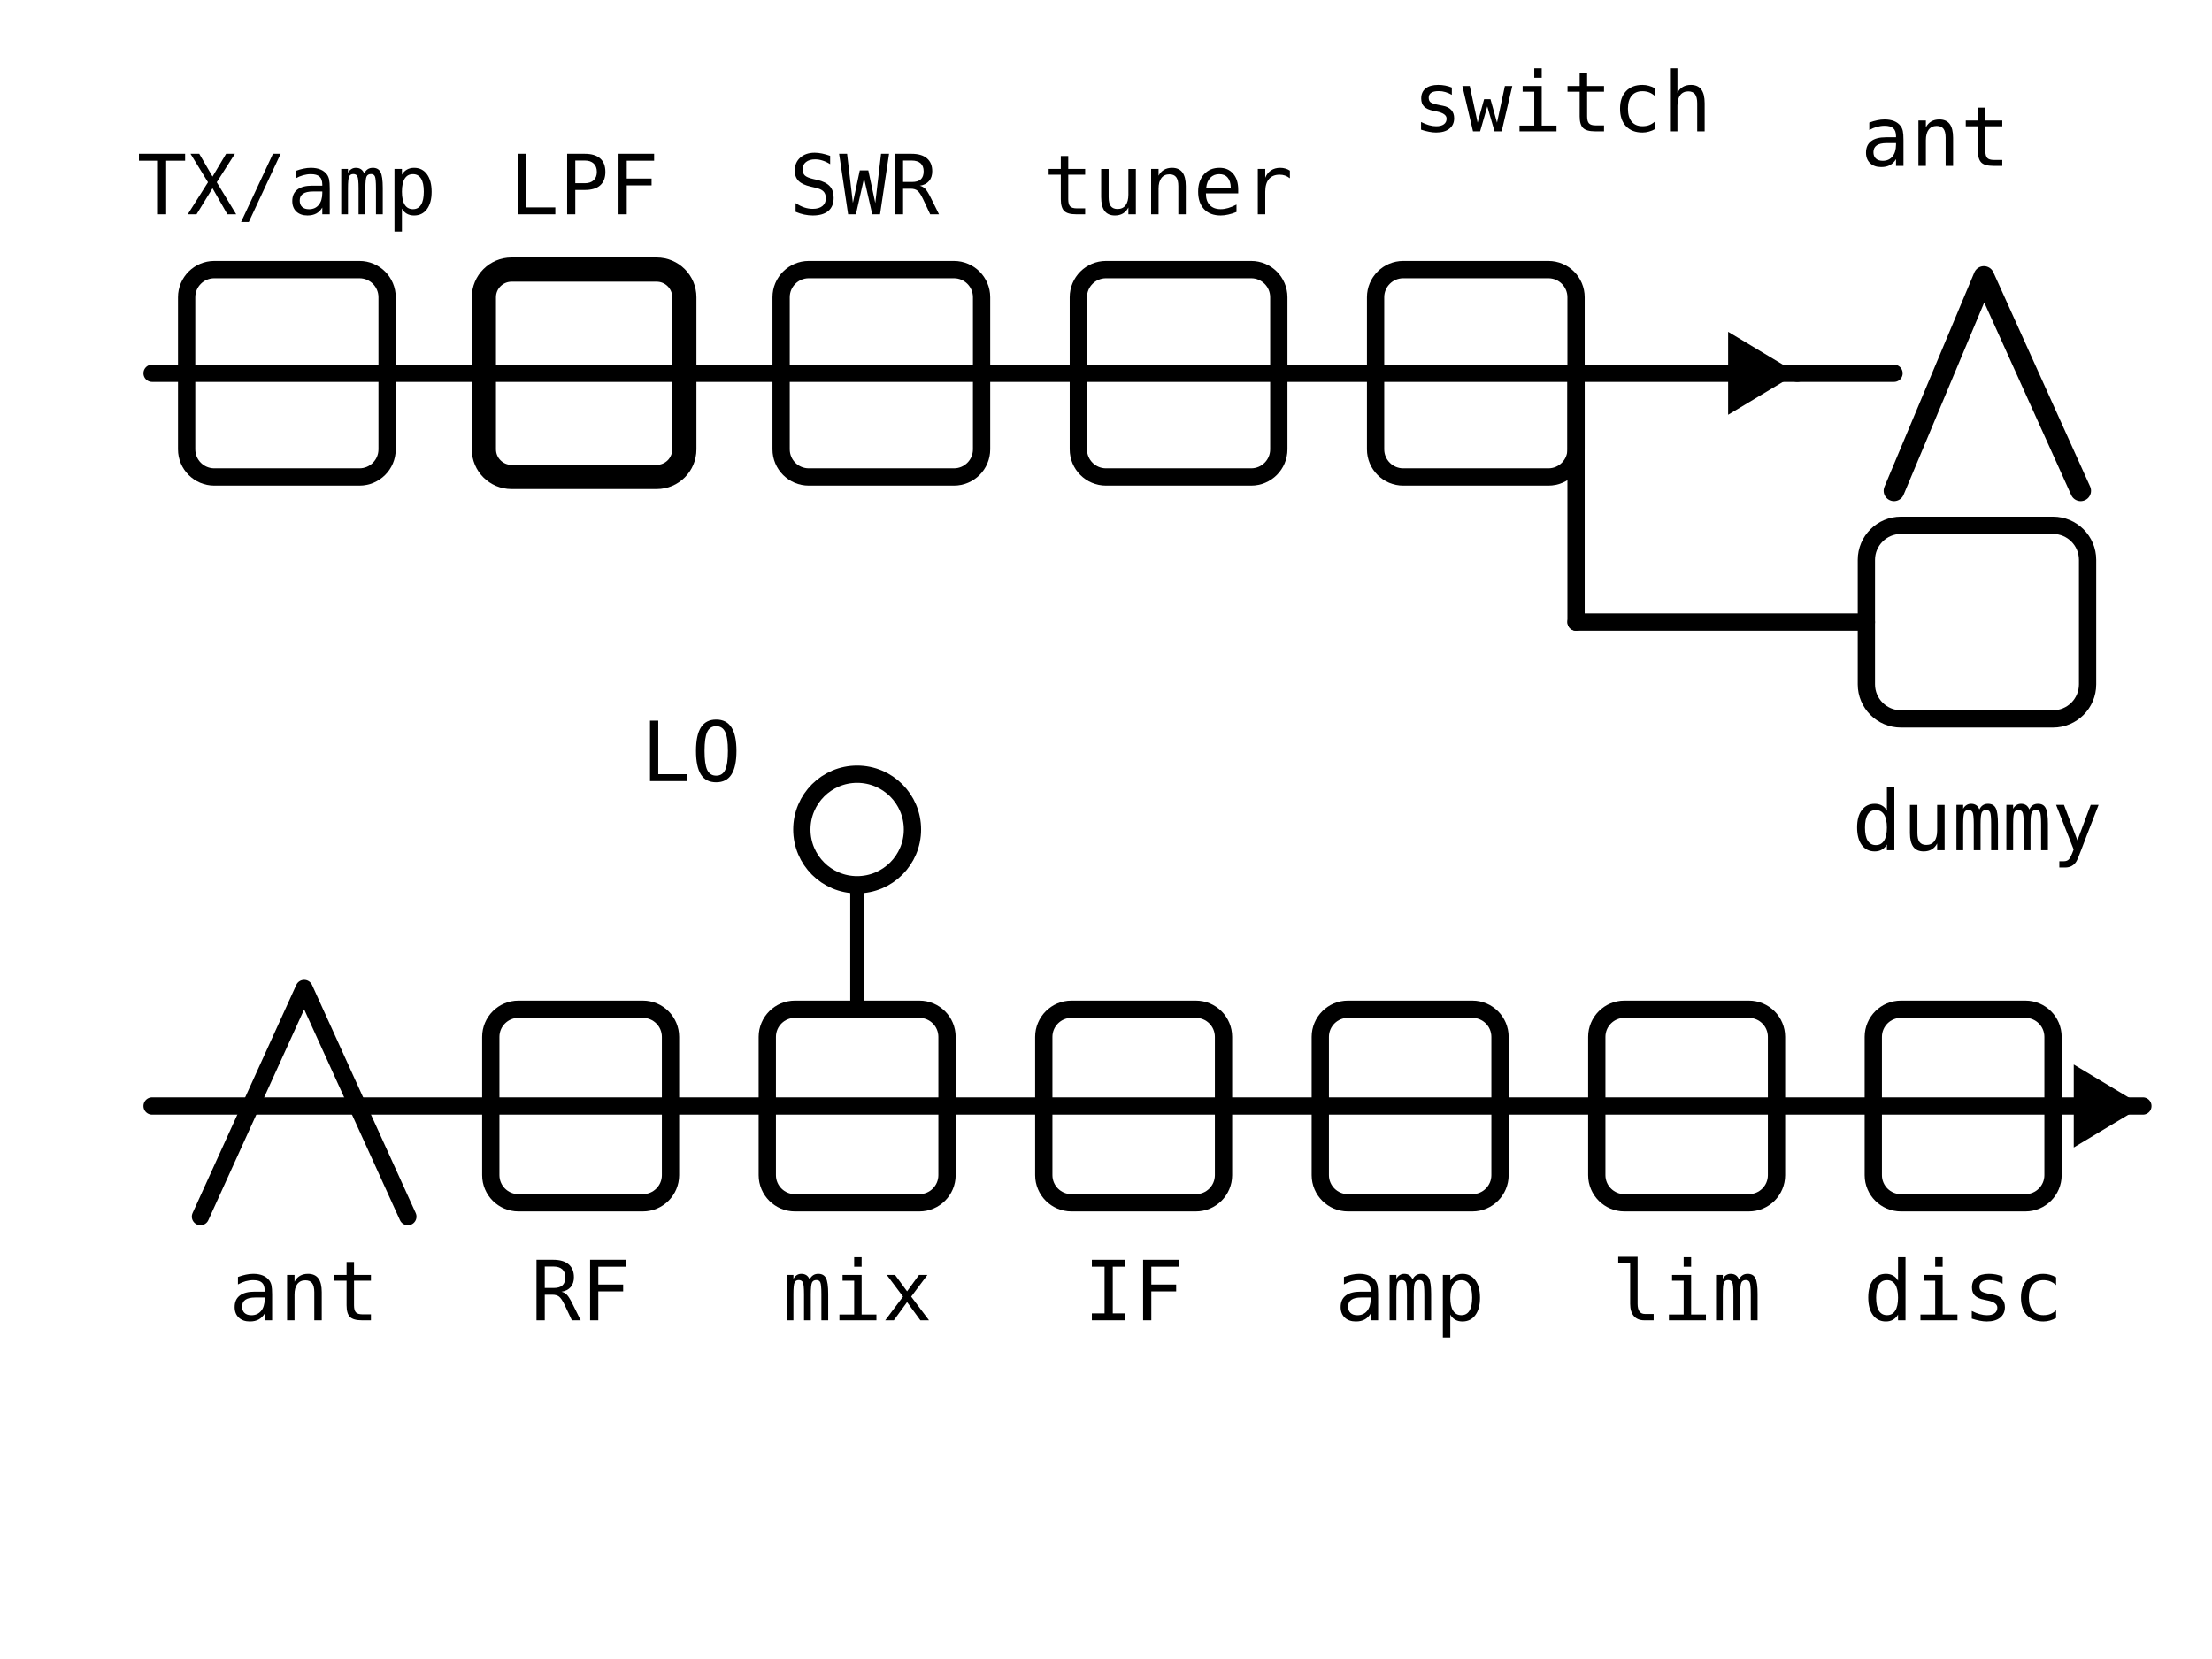
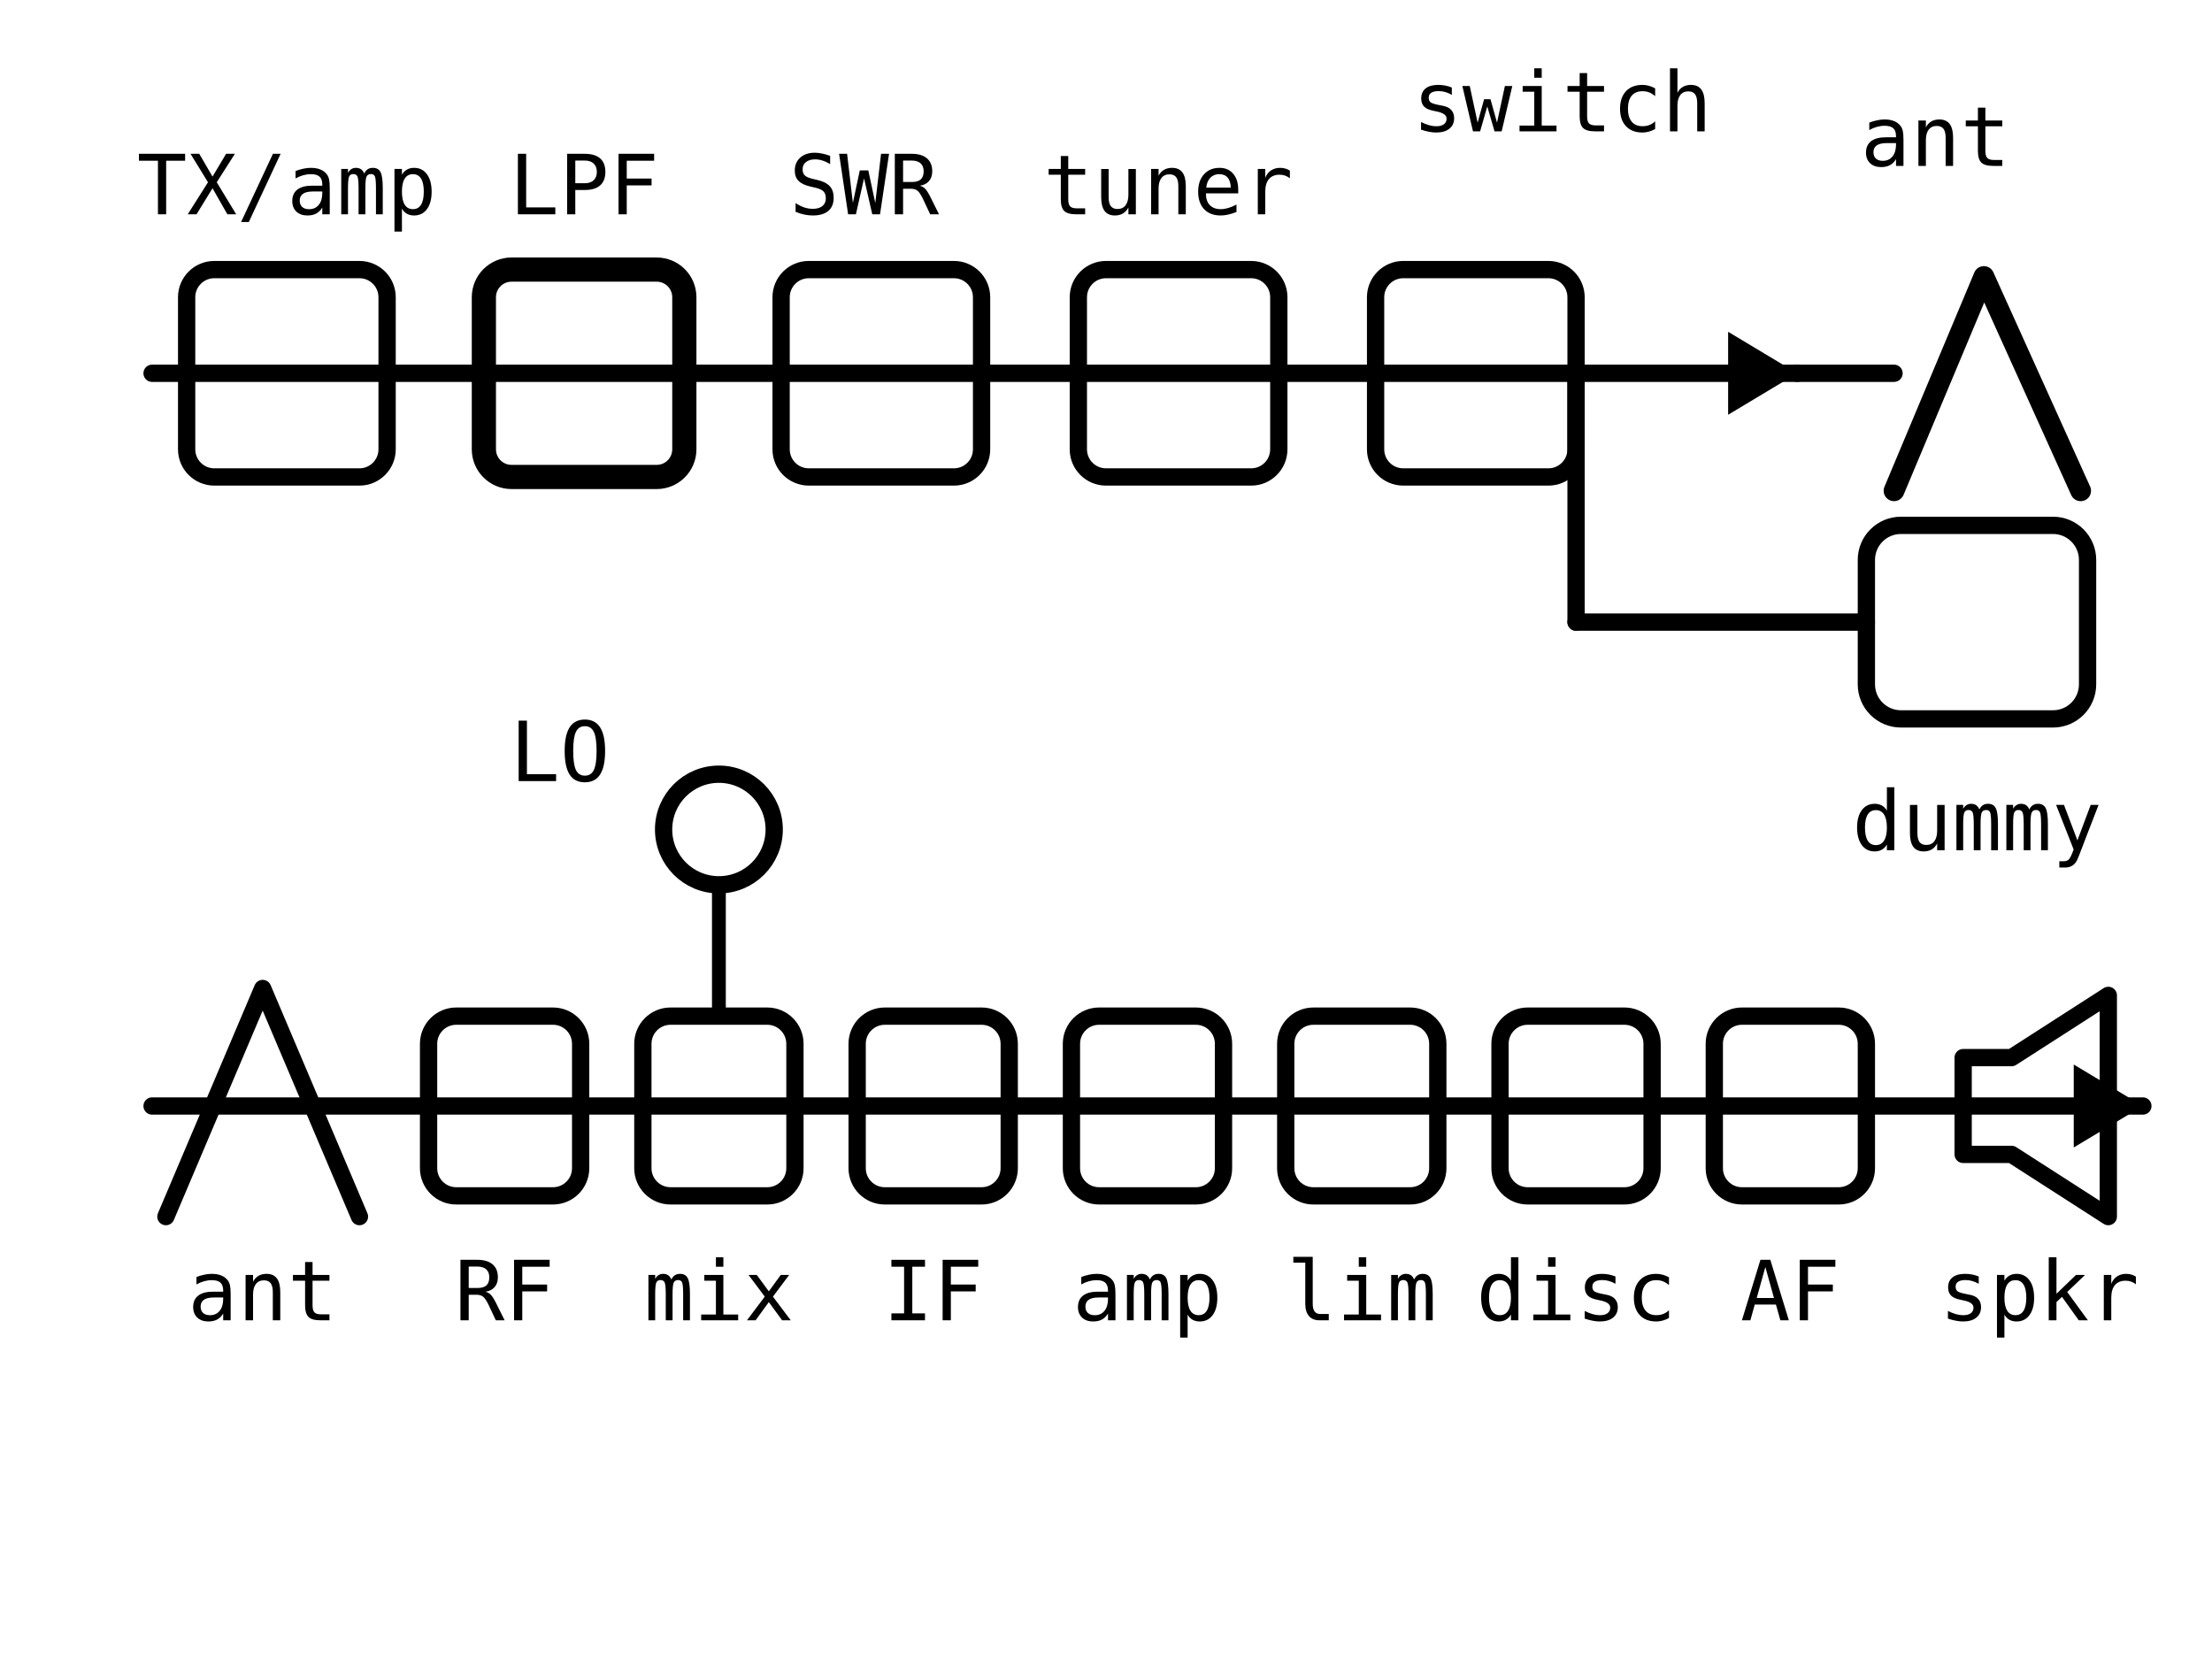
<svg xmlns="http://www.w3.org/2000/svg" id="station-filtering-radio-blocks" viewBox="0 0 640 480" role="img">
  <g fill="none" stroke="currentColor" stroke-linecap="round" stroke-linejoin="round">
    <line x1="44" y1="108" x2="520" y2="108" stroke-width="5" />
    <polygon points="520,108 500,96 500,120" fill="currentColor" stroke="none" />
    <rect x="54" y="78" width="58" height="60" rx="8" ry="8" stroke-width="5" />
    <rect x="140" y="78" width="58" height="60" rx="8" ry="8" stroke-width="7" />
    <rect x="226" y="78" width="58" height="60" rx="8" ry="8" stroke-width="5" />
    <rect x="312" y="78" width="58" height="60" rx="8" ry="8" stroke-width="5" />
    <rect x="398" y="78" width="58" height="60" rx="8" ry="8" stroke-width="5" />
    <path d="M548 142 L574 80 L602 142" stroke-width="6" />
    <line x1="520" y1="108" x2="548" y2="108" stroke-width="5" />
    <line x1="456" y1="108" x2="456" y2="180" stroke-width="5" />
    <line x1="456" y1="180" x2="540" y2="180" stroke-width="5" />
    <rect x="540" y="152" width="64" height="56" rx="10" ry="10" stroke-width="5" />
    <line x1="44" y1="320" x2="620" y2="320" stroke-width="5" />
    <polygon points="620,320 600,308 600,332" fill="currentColor" stroke="none" />
-     <path d="M58 352 L88 286 L118 352" stroke-width="5" />
-     <rect x="142" y="292" width="52" height="56" rx="8" ry="8" stroke-width="5" />
-     <rect x="222" y="292" width="52" height="56" rx="8" ry="8" stroke-width="5" />
-     <rect x="302" y="292" width="52" height="56" rx="8" ry="8" stroke-width="5" />
-     <rect x="382" y="292" width="52" height="56" rx="8" ry="8" stroke-width="5" />
-     <rect x="462" y="292" width="52" height="56" rx="8" ry="8" stroke-width="5" />
-     <rect x="542" y="292" width="52" height="56" rx="8" ry="8" stroke-width="5" />
-     <circle cx="248" cy="240" r="16" stroke-width="5" />
-     <line x1="248" y1="256" x2="248" y2="292" stroke-width="4" />
+     <path d="M48 352 L76 286 L104 352" stroke-width="5" />
+     <rect x="124" y="294" width="44" height="52" rx="8" ry="8" stroke-width="5" />
+     <rect x="186" y="294" width="44" height="52" rx="8" ry="8" stroke-width="5" />
+     <rect x="248" y="294" width="44" height="52" rx="8" ry="8" stroke-width="5" />
+     <rect x="310" y="294" width="44" height="52" rx="8" ry="8" stroke-width="5" />
+     <rect x="372" y="294" width="44" height="52" rx="8" ry="8" stroke-width="5" />
+     <rect x="434" y="294" width="44" height="52" rx="8" ry="8" stroke-width="5" />
+     <rect x="496" y="294" width="44" height="52" rx="8" ry="8" stroke-width="5" />
+     <path d="M568 306 L582 306 L610 288 L610 352 L582 334 L568 334 Z" stroke-width="5" />
+     <circle cx="208" cy="240" r="16" stroke-width="5" />
+     <line x1="208" y1="256" x2="208" y2="294" stroke-width="4" />
  </g>
  <g fill="currentColor" font-family="ui-monospace, SFMono-Regular, Menlo, Consolas, monospace" text-anchor="middle">
    <text x="83" y="62" font-size="24">TX/amp</text>
    <text x="169" y="62" font-size="24">LPF</text>
    <text x="250" y="62" font-size="24">SWR</text>
    <text x="338" y="62" font-size="24">tuner</text>
    <text x="452" y="38" font-size="24">switch</text>
    <text x="560" y="48" font-size="24">ant</text>
    <text x="572" y="246" font-size="24">dummy</text>
-     <text x="88" y="382" font-size="24">ant</text>
-     <text x="168" y="382" font-size="24">RF</text>
-     <text x="248" y="382" font-size="24">mix</text>
-     <text x="200" y="226" font-size="24">LO</text>
-     <text x="328" y="382" font-size="24">IF</text>
-     <text x="408" y="382" font-size="24">amp</text>
-     <text x="488" y="382" font-size="24">lim</text>
-     <text x="568" y="382" font-size="24">disc</text>
+     <text x="76" y="382" font-size="24">ant</text>
+     <text x="146" y="382" font-size="24">RF</text>
+     <text x="208" y="382" font-size="24">mix</text>
+     <text x="162" y="226" font-size="24">LO</text>
+     <text x="270" y="382" font-size="24">IF</text>
+     <text x="332" y="382" font-size="24">amp</text>
+     <text x="394" y="382" font-size="24">lim</text>
+     <text x="456" y="382" font-size="24">disc</text>
+     <text x="518" y="382" font-size="24">AF</text>
+     <text x="590" y="382" font-size="24">spkr</text>
  </g>
</svg>
